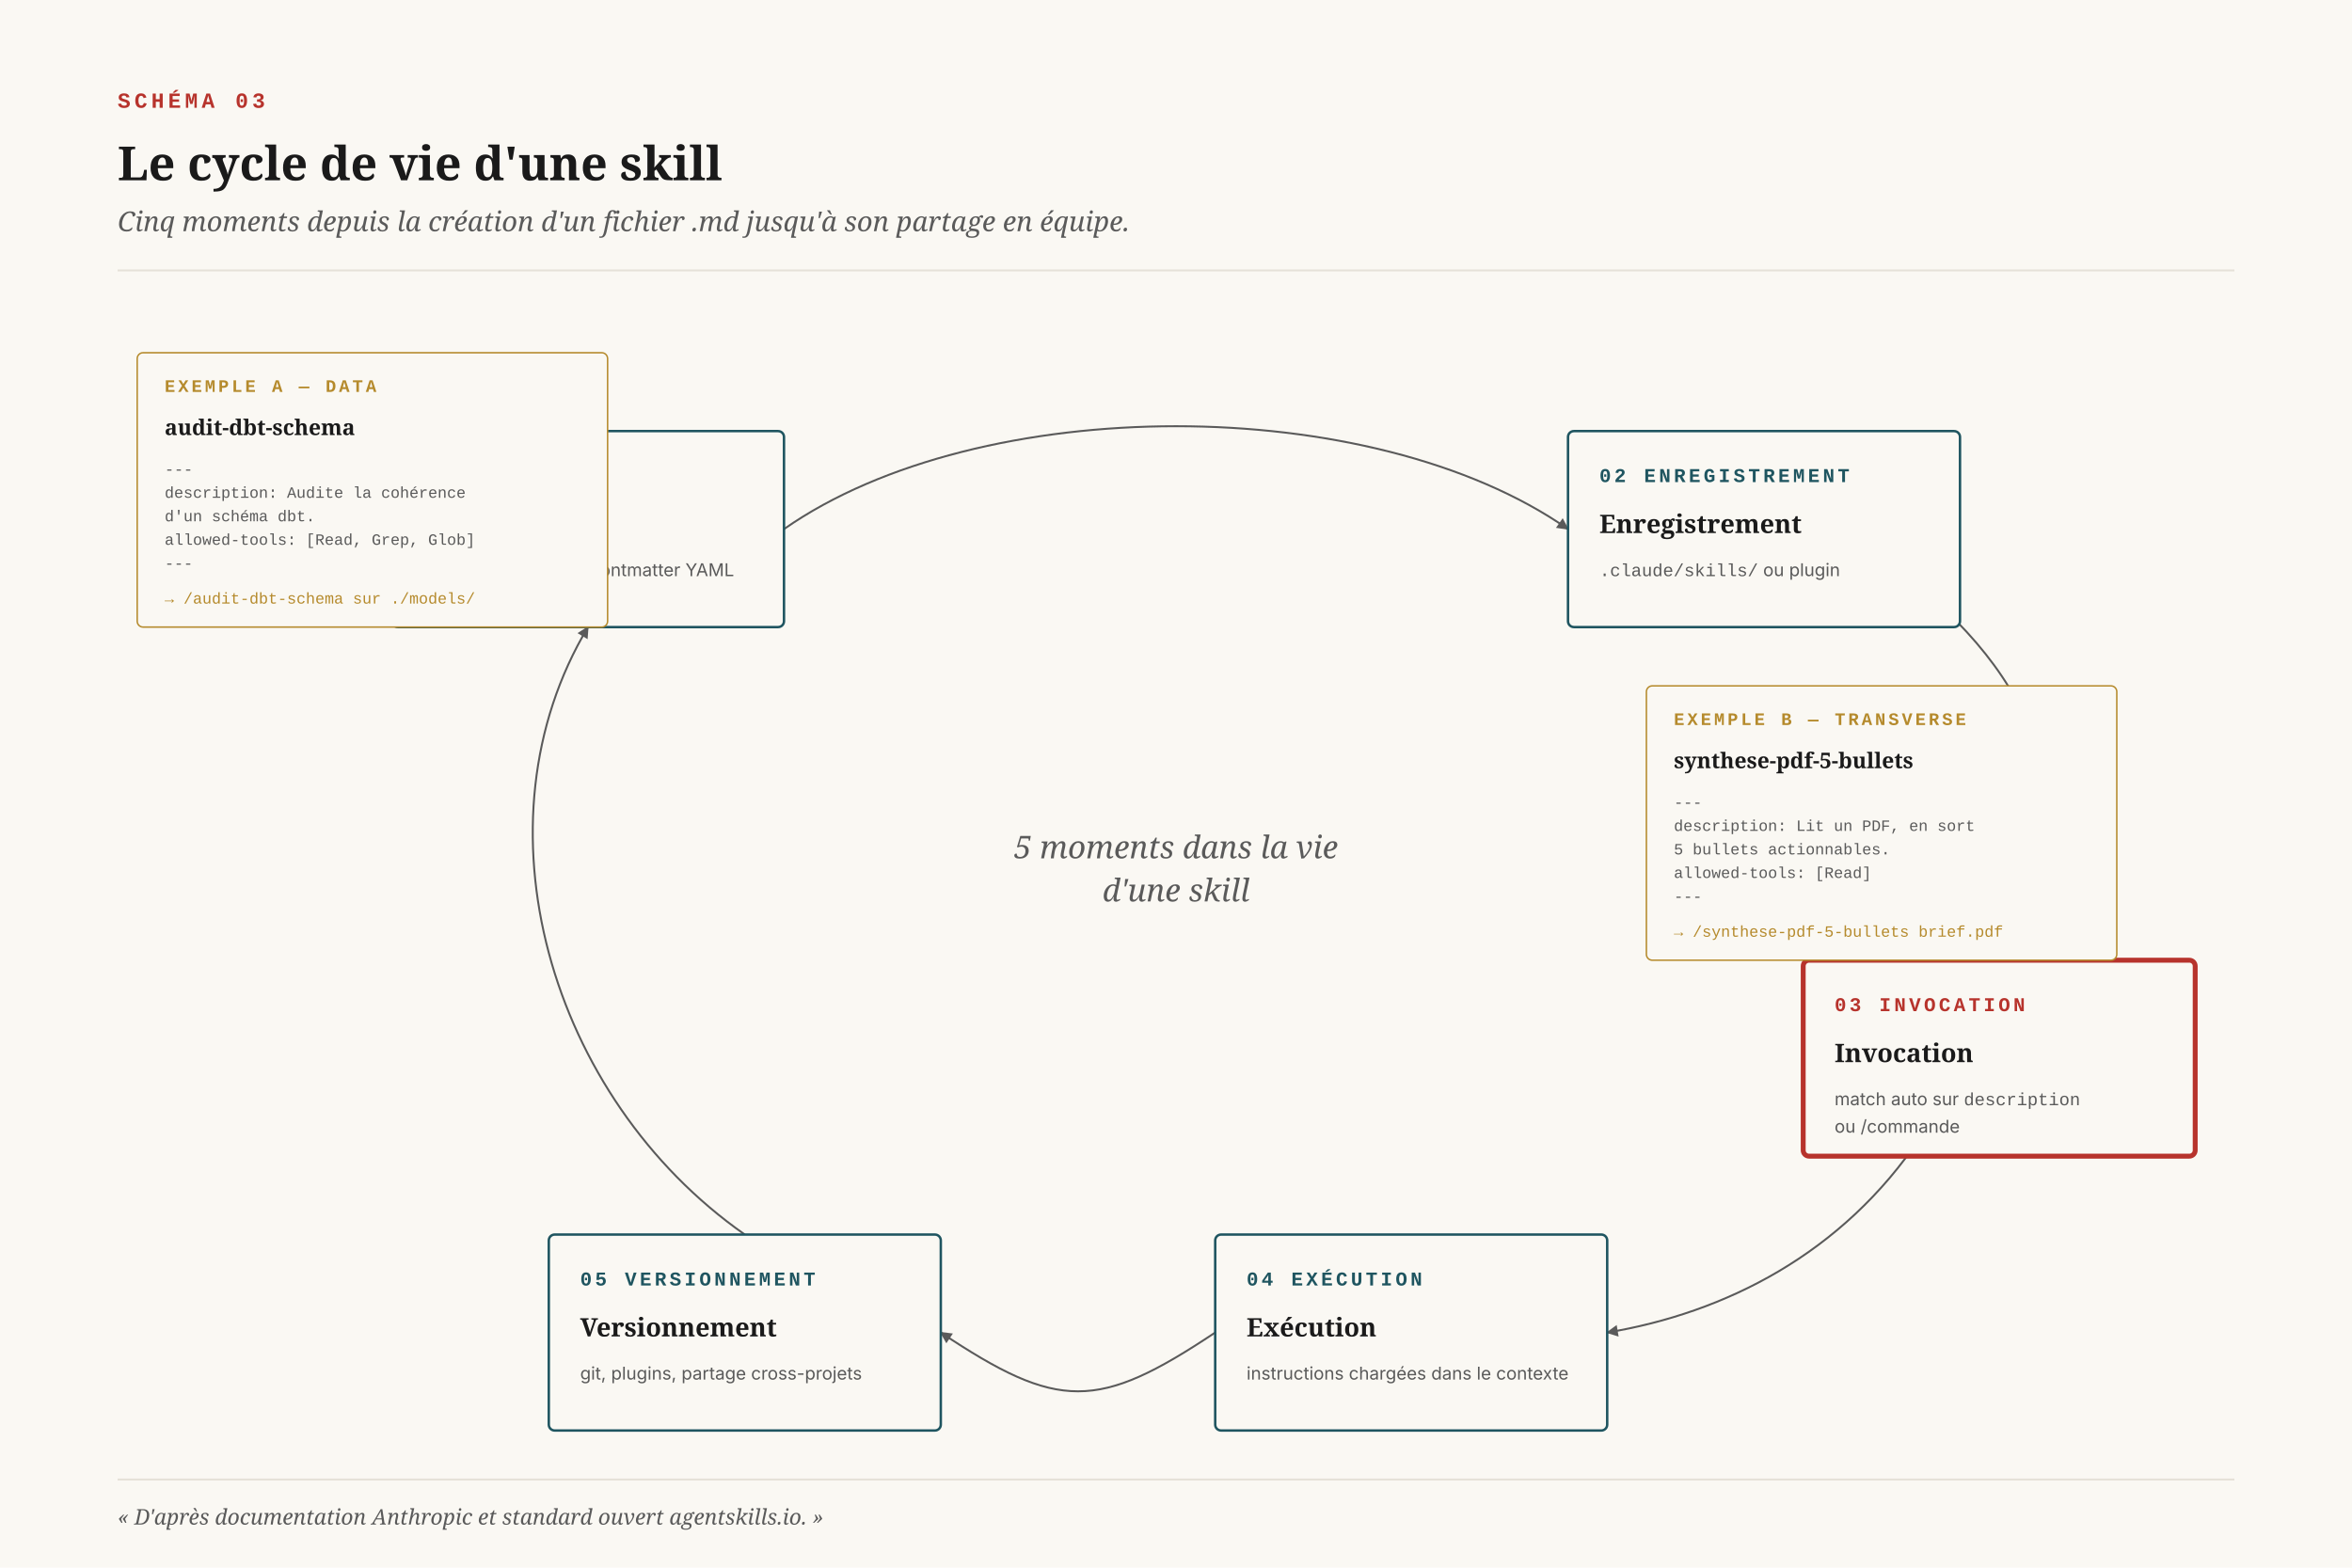
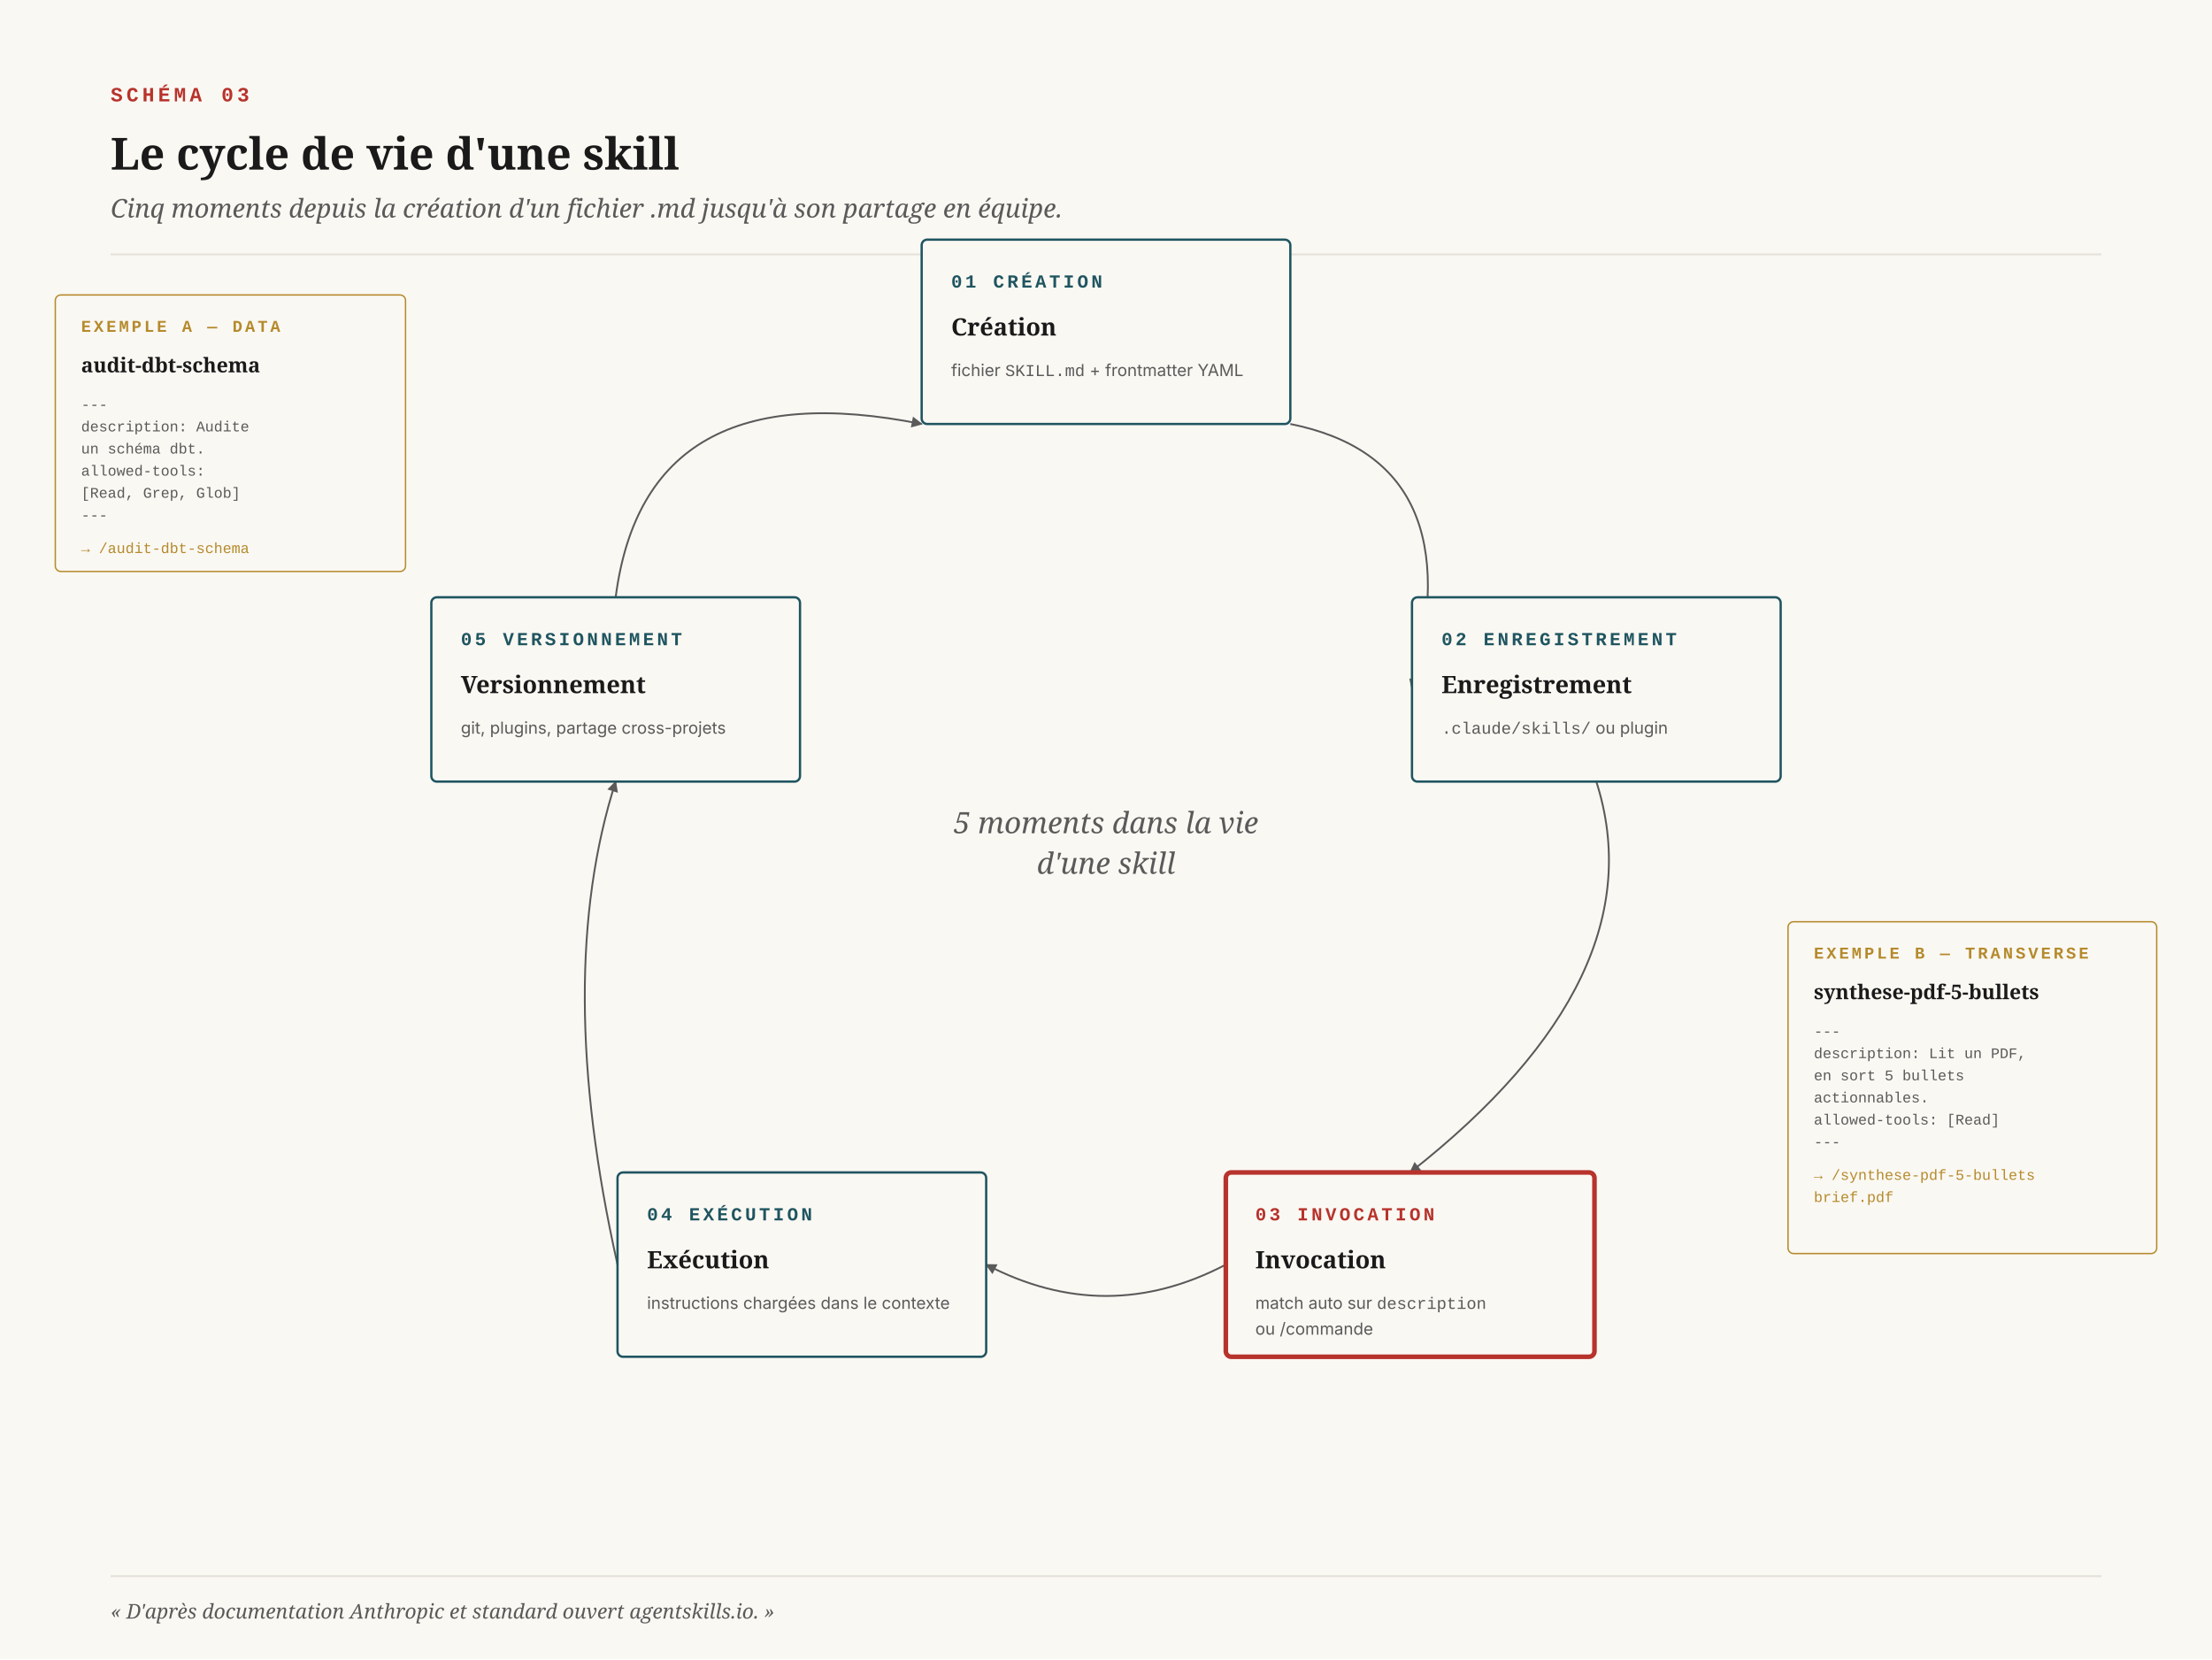
- <svg xmlns="http://www.w3.org/2000/svg" viewBox="0 0 1200 800" data-schema-id="schema-03" role="img" aria-labelledby="schema-03-title">
+ <svg xmlns="http://www.w3.org/2000/svg" viewBox="0 0 1200 900" data-schema-id="schema-03" role="img" aria-labelledby="schema-03-title">
  <defs>
    <style>
      .display { font-family: 'Spectral', Georgia, serif; }
      .body { font-family: 'Inter', -apple-system, sans-serif; }
      .mono { font-family: 'JetBrains Mono', 'Courier New', monospace; }
      .ink { fill: #1A1A1A; }
      .graphite { fill: #5A5A5A; }
      .carmine { fill: #B7332C; }
      .teal { fill: #1F5560; }
      .mustard { fill: #B58A2C; }
    </style>
    <marker id="arrow" viewBox="0 0 10 10" refX="9" refY="5" markerWidth="6" markerHeight="6" orient="auto-start-reverse">
      <path d="M 0 0 L 10 5 L 0 10 z" fill="#5A5A5A" />
    </marker>
  </defs>
-   <rect width="1200" height="800" fill="#FAF8F3" />
+   <rect width="1200" height="900" fill="#FAF8F3" />
  <text class="mono carmine" x="60" y="55" font-size="11" letter-spacing="0.18em" font-weight="600">SCHÉMA 03</text>
  <text class="display ink" x="60" y="92" font-size="24" font-weight="600">Le cycle de vie d'une skill</text>
  <text class="display graphite" x="60" y="118" font-size="14" font-style="italic">Cinq moments depuis la création d'un fichier .md jusqu'à son partage en équipe.</text>
  <line x1="60" y1="138" x2="1140" y2="138" stroke="#E5E1D8" stroke-width="1" />
-   <text class="display graphite" x="600" y="438" font-size="16" font-style="italic" text-anchor="middle">5 moments dans la vie</text>
-   <text class="display graphite" x="600" y="460" font-size="16" font-style="italic" text-anchor="middle">d'une skill</text>
-   <path d="M 400 270 C 500 200, 700 200, 800 270" fill="none" stroke="#5A5A5A" stroke-width="1" marker-end="url(#arrow)" />
-   <path d="M 980 300 C 1050 360, 1060 420, 1020 490" fill="none" stroke="#5A5A5A" stroke-width="1" marker-end="url(#arrow)" />
-   <path d="M 980 580 C 940 640, 880 670, 820 680" fill="none" stroke="#5A5A5A" stroke-width="1" marker-end="url(#arrow)" />
-   <path d="M 620 680 C 560 720, 540 720, 480 680" fill="none" stroke="#5A5A5A" stroke-width="1" marker-end="url(#arrow)" />
-   <path d="M 380 630 C 280 560, 240 420, 300 320" fill="none" stroke="#5A5A5A" stroke-width="1" marker-end="url(#arrow)" />
+   <text class="display graphite" x="600" y="452" font-size="16" font-style="italic" text-anchor="middle">5 moments dans la vie</text>
+   <text class="display graphite" x="600" y="474" font-size="16" font-style="italic" text-anchor="middle">d'une skill</text>
+   <path d="M 700 230 Q 800 250, 766 374" fill="none" stroke="#5A5A5A" stroke-width="1" marker-end="url(#arrow)" />
+   <path d="M 866 424 Q 900 530, 765 636" fill="none" stroke="#5A5A5A" stroke-width="1" marker-end="url(#arrow)" />
+   <path d="M 665 686 Q 600 720, 535 686" fill="none" stroke="#5A5A5A" stroke-width="1" marker-end="url(#arrow)" />
+   <path d="M 335 686 Q 300 530, 334 424" fill="none" stroke="#5A5A5A" stroke-width="1" marker-end="url(#arrow)" />
+   <path d="M 334 324 Q 350 200, 500 230" fill="none" stroke="#5A5A5A" stroke-width="1" marker-end="url(#arrow)" />
  <g>
-     <rect x="200" y="220" width="200" height="100" rx="3" fill="#FAF8F3" stroke="#1F5560" stroke-width="1.25" />
-     <text class="mono teal" x="216" y="246" font-size="10" font-weight="600" letter-spacing="0.16em">01 CRÉATION</text>
-     <text class="display ink" x="216" y="272" font-size="13" font-weight="600">Création</text>
-     <text class="body graphite" x="216" y="294" font-size="9">fichier <tspan class="mono" font-size="9">SKILL.md</tspan> + frontmatter YAML</text>
+     <rect x="500" y="130" width="200" height="100" rx="3" fill="#FAF8F3" stroke="#1F5560" stroke-width="1.25" />
+     <text class="mono teal" x="516" y="156" font-size="10" font-weight="600" letter-spacing="0.16em">01 CRÉATION</text>
+     <text class="display ink" x="516" y="182" font-size="13" font-weight="600">Création</text>
+     <text class="body graphite" x="516" y="204" font-size="9">fichier <tspan class="mono" font-size="9">SKILL.md</tspan> + frontmatter YAML</text>
  </g>
  <g>
-     <rect x="800" y="220" width="200" height="100" rx="3" fill="#FAF8F3" stroke="#1F5560" stroke-width="1.25" />
-     <text class="mono teal" x="816" y="246" font-size="10" font-weight="600" letter-spacing="0.16em">02 ENREGISTREMENT</text>
-     <text class="display ink" x="816" y="272" font-size="13" font-weight="600">Enregistrement</text>
-     <text class="body graphite" x="816" y="294" font-size="9">
+     <rect x="766" y="324" width="200" height="100" rx="3" fill="#FAF8F3" stroke="#1F5560" stroke-width="1.25" />
+     <text class="mono teal" x="782" y="350" font-size="10" font-weight="600" letter-spacing="0.16em">02 ENREGISTREMENT</text>
+     <text class="display ink" x="782" y="376" font-size="13" font-weight="600">Enregistrement</text>
+     <text class="body graphite" x="782" y="398" font-size="9">
      <tspan class="mono" font-size="9">.claude/skills/</tspan> ou plugin</text>
  </g>
  <g>
-     <rect x="920" y="490" width="200" height="100" rx="3" fill="#FAF8F3" stroke="#B7332C" stroke-width="2.5" />
-     <text class="mono carmine" x="936" y="516" font-size="10" font-weight="600" letter-spacing="0.16em">03 INVOCATION</text>
-     <text class="display ink" x="936" y="542" font-size="13" font-weight="600">Invocation</text>
-     <text class="body graphite" x="936" y="564" font-size="9">match auto sur <tspan class="mono" font-size="9">description</tspan>
+     <rect x="665" y="636" width="200" height="100" rx="3" fill="#FAF8F3" stroke="#B7332C" stroke-width="2.5" />
+     <text class="mono carmine" x="681" y="662" font-size="10" font-weight="600" letter-spacing="0.16em">03 INVOCATION</text>
+     <text class="display ink" x="681" y="688" font-size="13" font-weight="600">Invocation</text>
+     <text class="body graphite" x="681" y="710" font-size="9">match auto sur <tspan class="mono" font-size="9">description</tspan>
    </text>
-     <text class="body graphite" x="936" y="578" font-size="9">ou /commande</text>
+     <text class="body graphite" x="681" y="724" font-size="9">ou /commande</text>
  </g>
  <g>
-     <rect x="620" y="630" width="200" height="100" rx="3" fill="#FAF8F3" stroke="#1F5560" stroke-width="1.25" />
-     <text class="mono teal" x="636" y="656" font-size="10" font-weight="600" letter-spacing="0.16em">04 EXÉCUTION</text>
-     <text class="display ink" x="636" y="682" font-size="13" font-weight="600">Exécution</text>
-     <text class="body graphite" x="636" y="704" font-size="9">instructions chargées dans le contexte</text>
+     <rect x="335" y="636" width="200" height="100" rx="3" fill="#FAF8F3" stroke="#1F5560" stroke-width="1.25" />
+     <text class="mono teal" x="351" y="662" font-size="10" font-weight="600" letter-spacing="0.16em">04 EXÉCUTION</text>
+     <text class="display ink" x="351" y="688" font-size="13" font-weight="600">Exécution</text>
+     <text class="body graphite" x="351" y="710" font-size="9">instructions chargées dans le contexte</text>
  </g>
  <g>
-     <rect x="280" y="630" width="200" height="100" rx="3" fill="#FAF8F3" stroke="#1F5560" stroke-width="1.25" />
-     <text class="mono teal" x="296" y="656" font-size="10" font-weight="600" letter-spacing="0.16em">05 VERSIONNEMENT</text>
-     <text class="display ink" x="296" y="682" font-size="13" font-weight="600">Versionnement</text>
-     <text class="body graphite" x="296" y="704" font-size="9">git, plugins, partage cross-projets</text>
+     <rect x="234" y="324" width="200" height="100" rx="3" fill="#FAF8F3" stroke="#1F5560" stroke-width="1.25" />
+     <text class="mono teal" x="250" y="350" font-size="10" font-weight="600" letter-spacing="0.16em">05 VERSIONNEMENT</text>
+     <text class="display ink" x="250" y="376" font-size="13" font-weight="600">Versionnement</text>
+     <text class="body graphite" x="250" y="398" font-size="9">git, plugins, partage cross-projets</text>
  </g>
  <g>
-     <rect x="70" y="180" width="240" height="140" rx="3" fill="#FAF8F3" stroke="#B58A2C" stroke-width="0.75" />
-     <text class="mono mustard" x="84" y="200" font-size="9" font-weight="600" letter-spacing="0.16em">EXEMPLE A — DATA</text>
-     <text class="display ink" x="84" y="222" font-size="11" font-weight="600">audit-dbt-schema</text>
-     <text class="mono graphite" x="84" y="242" font-size="8">---</text>
-     <text class="mono graphite" x="84" y="254" font-size="8">description: Audite la cohérence</text>
-     <text class="mono graphite" x="84" y="266" font-size="8">  d'un schéma dbt.</text>
-     <text class="mono graphite" x="84" y="278" font-size="8">allowed-tools: [Read, Grep, Glob]</text>
-     <text class="mono graphite" x="84" y="290" font-size="8">---</text>
-     <text class="mono mustard" x="84" y="308" font-size="8">→ /audit-dbt-schema sur ./models/</text>
+     <rect x="30" y="160" width="190" height="150" rx="3" fill="#FAF8F3" stroke="#B58A2C" stroke-width="0.75" />
+     <text class="mono mustard" x="44" y="180" font-size="9" font-weight="600" letter-spacing="0.16em">EXEMPLE A — DATA</text>
+     <text class="display ink" x="44" y="202" font-size="11" font-weight="600">audit-dbt-schema</text>
+     <text class="mono graphite" x="44" y="222" font-size="8">---</text>
+     <text class="mono graphite" x="44" y="234" font-size="8">description: Audite</text>
+     <text class="mono graphite" x="44" y="246" font-size="8">  un schéma dbt.</text>
+     <text class="mono graphite" x="44" y="258" font-size="8">allowed-tools:</text>
+     <text class="mono graphite" x="44" y="270" font-size="8">  [Read, Grep, Glob]</text>
+     <text class="mono graphite" x="44" y="282" font-size="8">---</text>
+     <text class="mono mustard" x="44" y="300" font-size="8">→ /audit-dbt-schema</text>
  </g>
  <g>
-     <rect x="840" y="350" width="240" height="140" rx="3" fill="#FAF8F3" stroke="#B58A2C" stroke-width="0.75" />
-     <text class="mono mustard" x="854" y="370" font-size="9" font-weight="600" letter-spacing="0.16em">EXEMPLE B — TRANSVERSE</text>
-     <text class="display ink" x="854" y="392" font-size="11" font-weight="600">synthese-pdf-5-bullets</text>
-     <text class="mono graphite" x="854" y="412" font-size="8">---</text>
-     <text class="mono graphite" x="854" y="424" font-size="8">description: Lit un PDF, en sort</text>
-     <text class="mono graphite" x="854" y="436" font-size="8">  5 bullets actionnables.</text>
-     <text class="mono graphite" x="854" y="448" font-size="8">allowed-tools: [Read]</text>
-     <text class="mono graphite" x="854" y="460" font-size="8">---</text>
-     <text class="mono mustard" x="854" y="478" font-size="8">→ /synthese-pdf-5-bullets brief.pdf</text>
+     <rect x="970" y="500" width="200" height="180" rx="3" fill="#FAF8F3" stroke="#B58A2C" stroke-width="0.75" />
+     <text class="mono mustard" x="984" y="520" font-size="9" font-weight="600" letter-spacing="0.16em">EXEMPLE B — TRANSVERSE</text>
+     <text class="display ink" x="984" y="542" font-size="11" font-weight="600">synthese-pdf-5-bullets</text>
+     <text class="mono graphite" x="984" y="562" font-size="8">---</text>
+     <text class="mono graphite" x="984" y="574" font-size="8">description: Lit un PDF,</text>
+     <text class="mono graphite" x="984" y="586" font-size="8">  en sort 5 bullets</text>
+     <text class="mono graphite" x="984" y="598" font-size="8">  actionnables.</text>
+     <text class="mono graphite" x="984" y="610" font-size="8">allowed-tools: [Read]</text>
+     <text class="mono graphite" x="984" y="622" font-size="8">---</text>
+     <text class="mono mustard" x="984" y="640" font-size="8">→ /synthese-pdf-5-bullets</text>
+     <text class="mono mustard" x="984" y="652" font-size="8">  brief.pdf</text>
  </g>
-   <line x1="60" y1="755" x2="1140" y2="755" stroke="#E5E1D8" stroke-width="1" />
-   <text class="display graphite" x="60" y="778" font-size="11" font-style="italic">« D'après documentation Anthropic et standard ouvert agentskills.io. »</text>
+   <line x1="60" y1="855" x2="1140" y2="855" stroke="#E5E1D8" stroke-width="1" />
+   <text class="display graphite" x="60" y="878" font-size="11" font-style="italic">« D'après documentation Anthropic et standard ouvert agentskills.io. »</text>
</svg>
